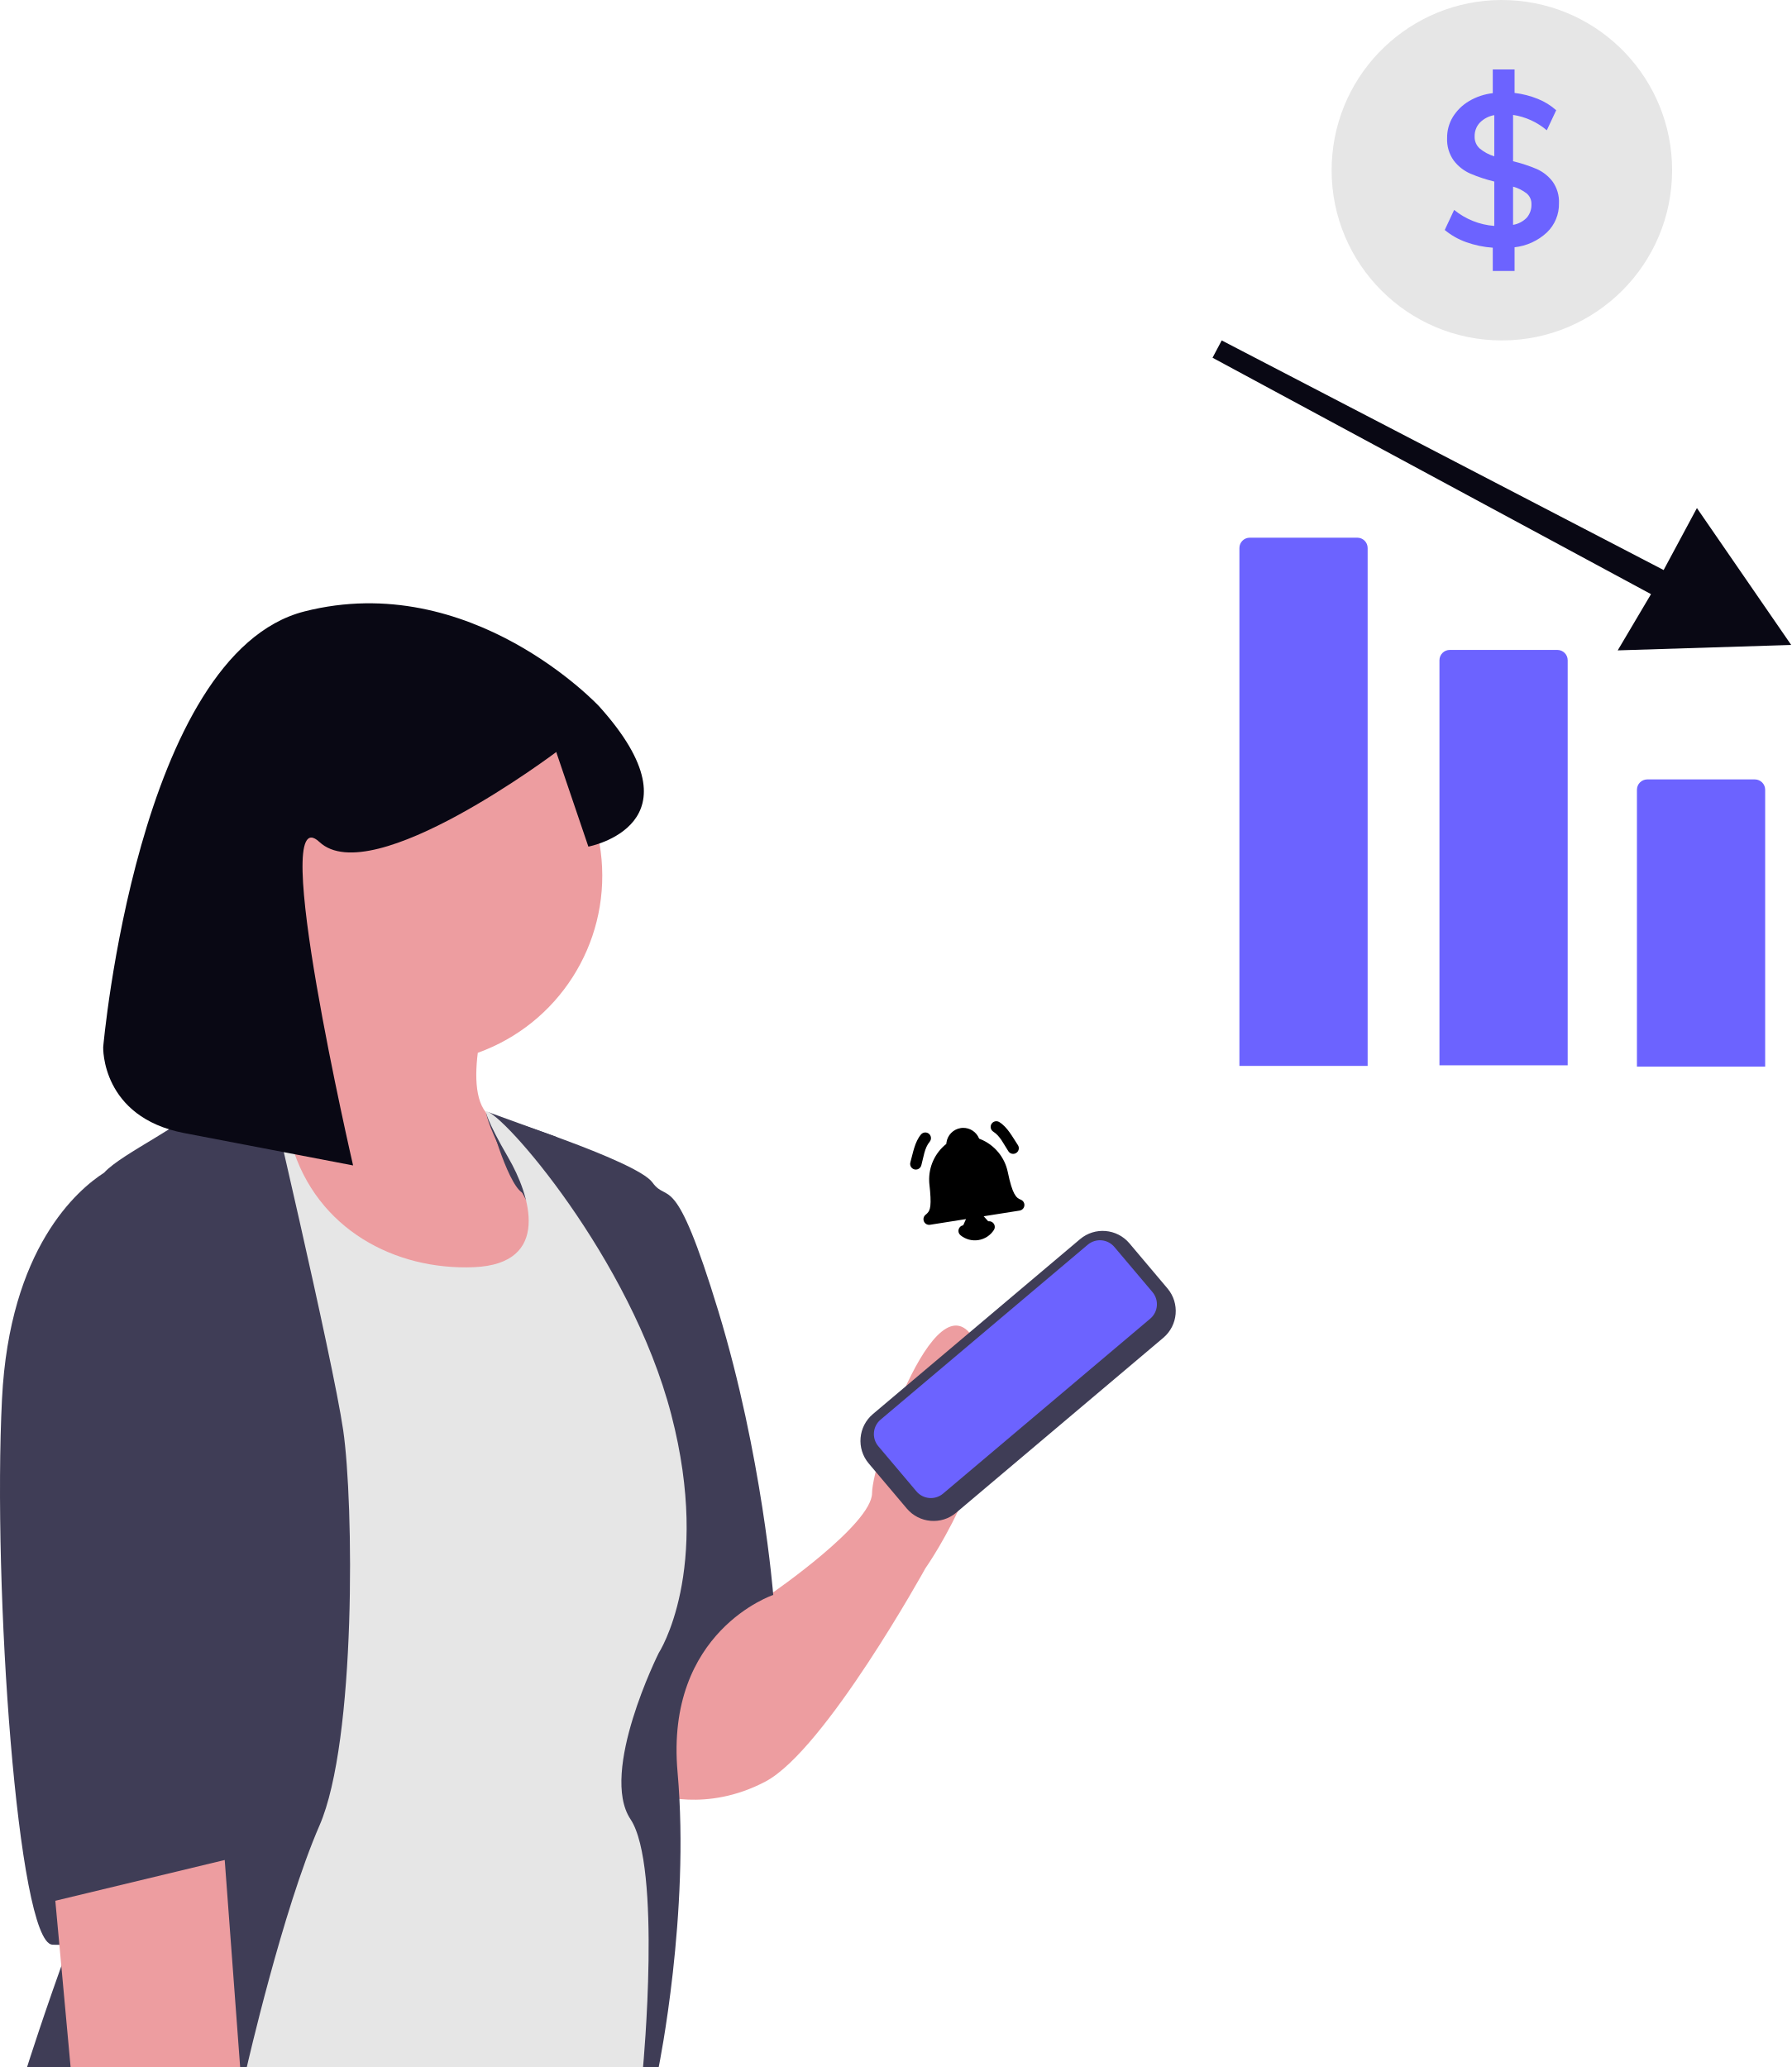
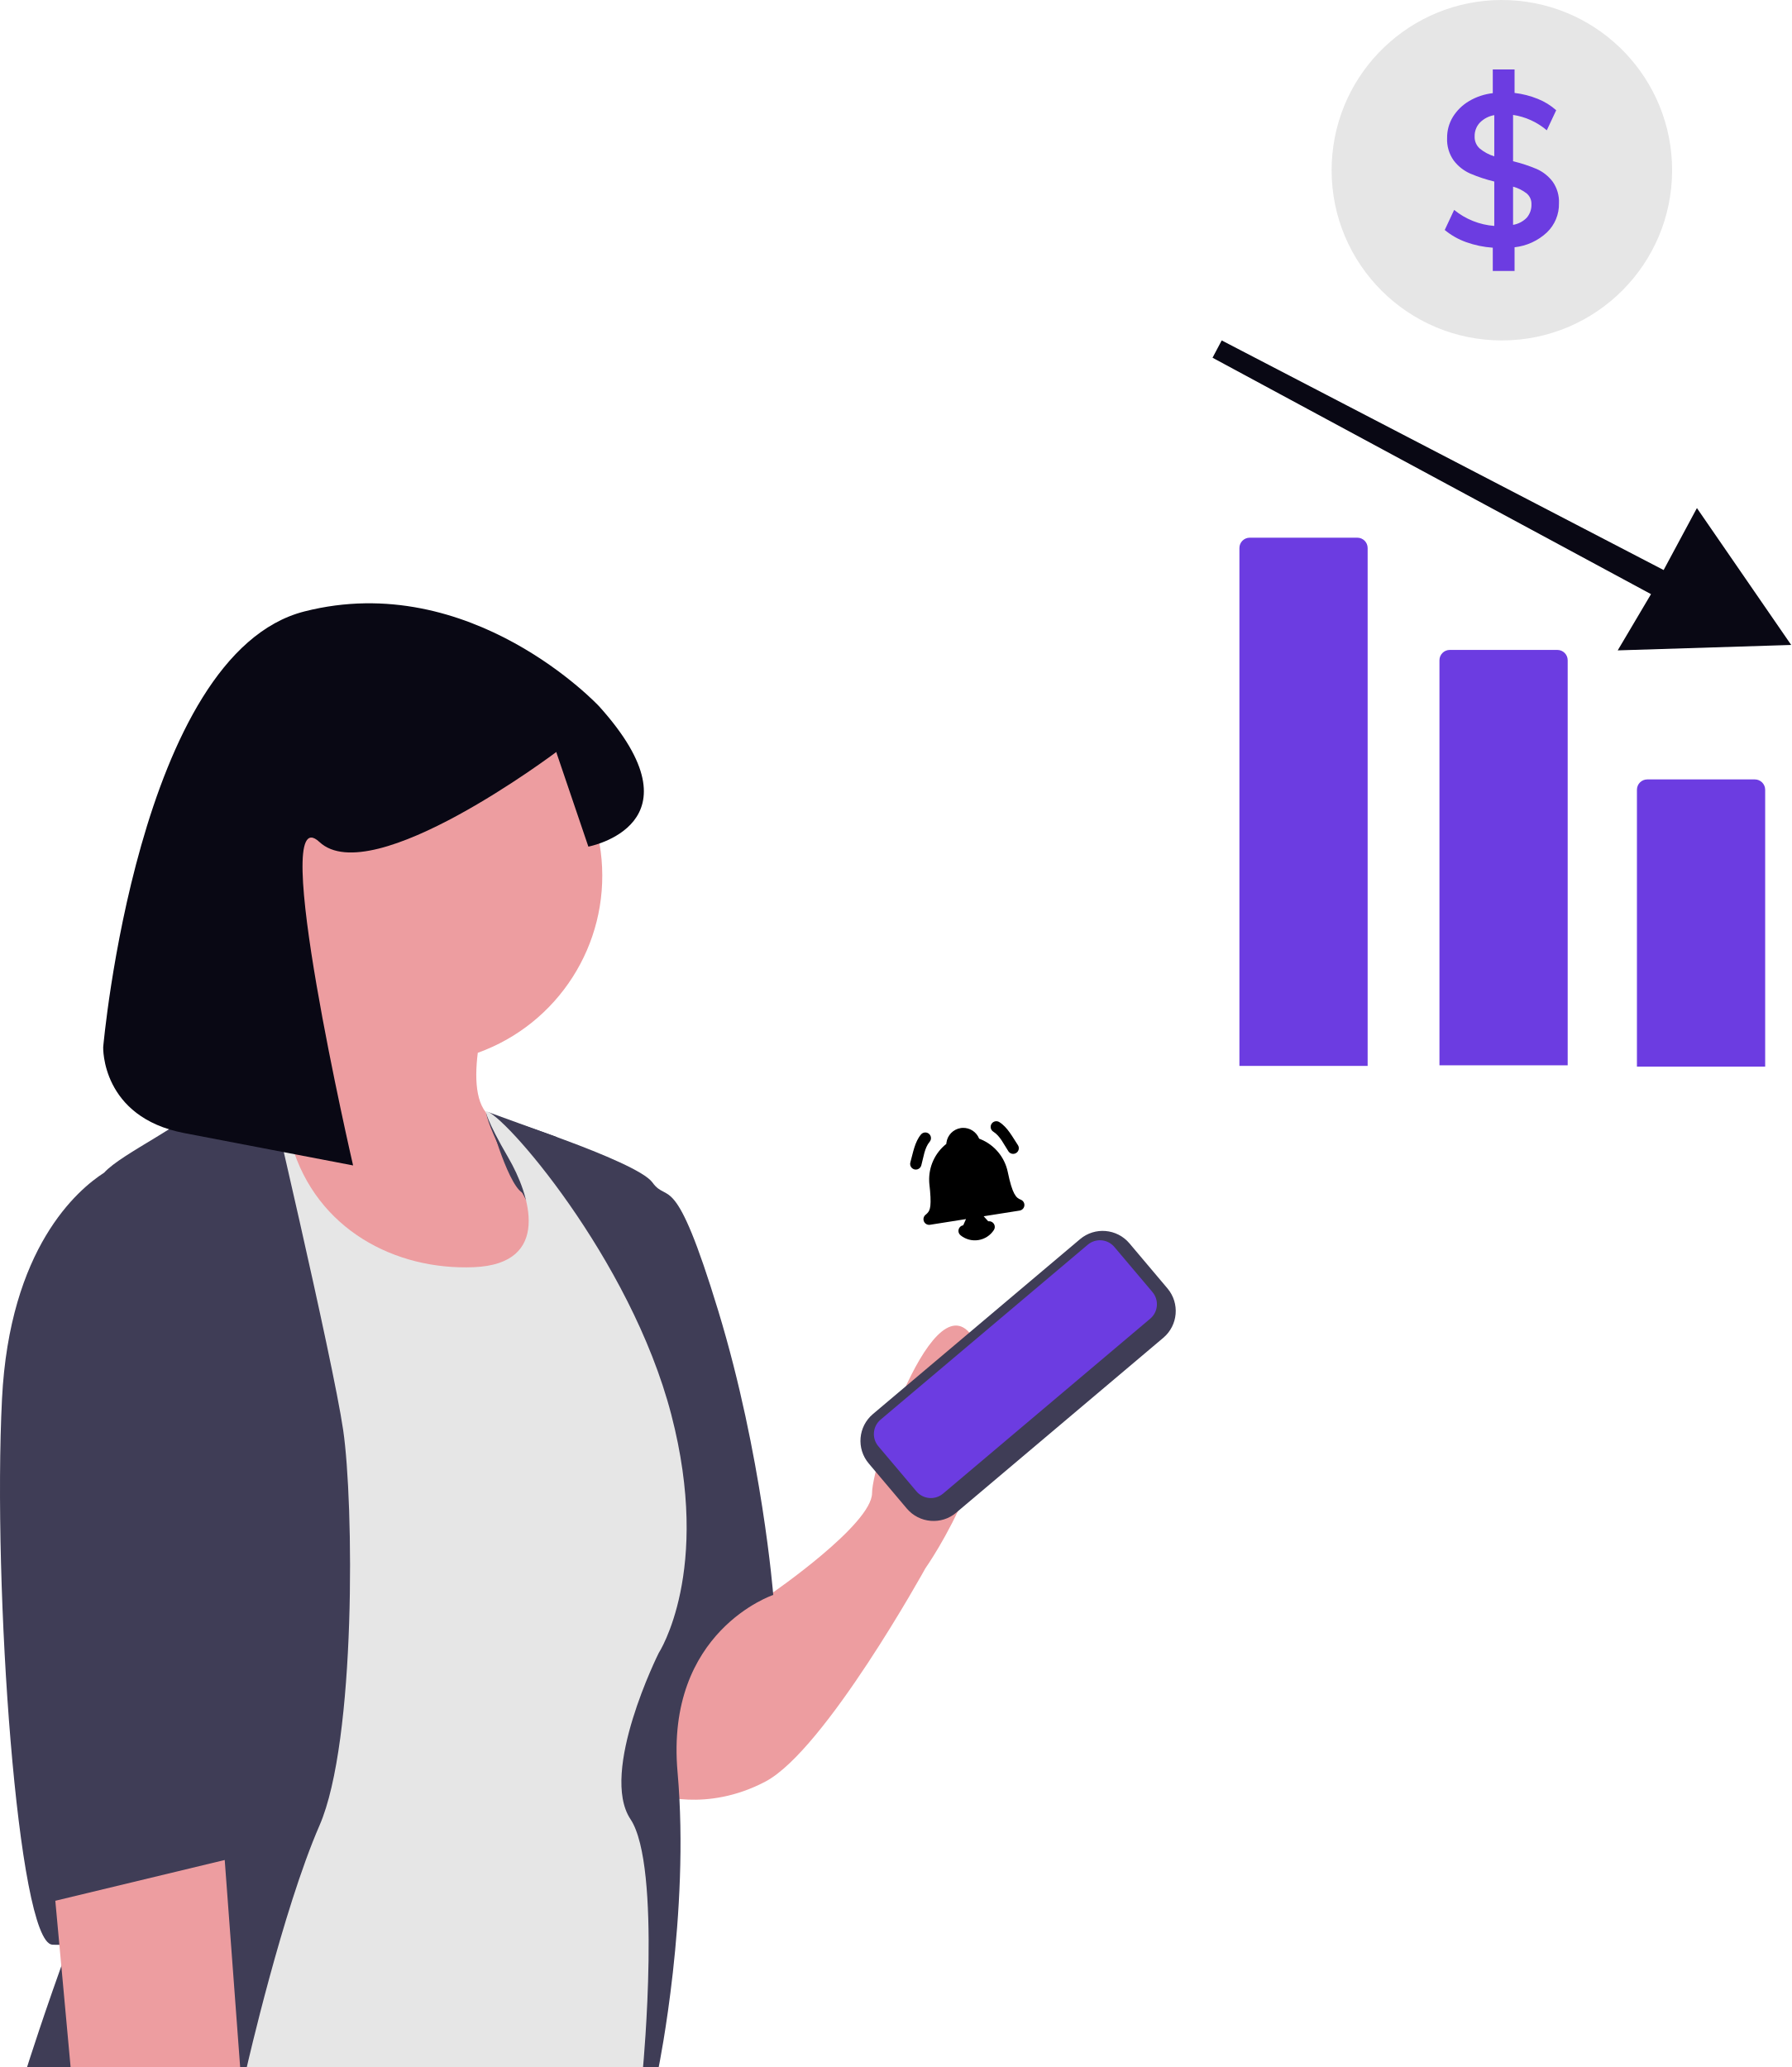
<svg xmlns="http://www.w3.org/2000/svg" width="693.129" height="800" viewBox="0 0 693.129 800" role="img" artist="Katerina Limpitsouni" source="https://undraw.co/">
  <g transform="translate(-603.339 -188.988)">
    <path d="M42.94,259.631,12.429,226.306,0,169.652,16.953,156.32s4.963-12.2,9.687-27.17A72.822,72.822,0,1,1,97.5,141.39c-1.422,11.38-.577,22.118,6.391,25.772,16.946,8.887,36.239,60.255,36.239,60.255l-29.381,32.215Z" transform="translate(690.727 455.069)" fill="#ed9da0" />
    <path d="M505.415,617.767h0s38.846-26.706,38.846-38.846,26.706-91.044,41.273-55.841S564.9,608.056,564.9,608.056s-38.846,70.407-61.91,82.547-42.487,4.856-42.487,4.856V662.682l22.193-32.845a27.423,27.423,0,0,1,22.723-12.07Z" transform="translate(396.534 187.917)" fill="#ed9da0" />
    <path d="M406.544,446.336s58.215,18.408,64.285,26.9,8.5-6.07,25.492,49.771,21.244,109.86,21.244,109.86-41.88,13.96-37.025,68.587-7.284,114.109-7.284,114.109H458.1L424.7,712.384l40.059-156.6S407.811,459.491,406.544,446.336Z" transform="translate(384.99 173.419)" fill="#3f3d56" />
    <path d="M407,446s7.187,27.262,13.3,31.233,42.4,41.668,42.4,41.668l-4.722-30.413-19.423-29.134L433.4,455.6Z" transform="translate(385.088 173.347)" fill="#3f3d56" />
    <path d="M430.079,448.691s.166,3.336,8.664,17.9,16.995,41.273-13.353,42.487-60.7-14.567-70.407-47.343S341.629,431.39,337.987,432.6,295.5,473.877,295.5,473.877l13.353,75.263,4.856,269.49H490.941s7.284-77.691-4.856-95.9,10.925-64.338,10.925-64.338,20.637-31.562,4.856-92.258S436.149,448.691,430.079,448.691Z" transform="translate(361.237 170.357)" fill="#e6e6e6" />
    <path d="M10.486,387.18s6.948-22.062,16.33-47.521a40.219,40.219,0,0,1-6.626.181C6.838,338.629-2.874,201.453.774,128.618,3.7,70.113,30.038,47.636,40.288,41.06c6.865-7.607,32.622-19.023,42.128-29.746C93.428-1.1,102.134.027,102.134.027s26.6,112.81,30.675,140.727,5.1,120.181-9.178,152.955S95.516,387.18,95.516,387.18Z" transform="translate(603.339 601.806)" fill="#3f3d56" />
    <path d="M118.5,552.281l5.912,64.338h65.609L184.052,536.5Z" transform="translate(506.246 372.369)" fill="#ed9da0" />
    <g transform="translate(936.305 665.385)">
      <g transform="translate(0 0)">
        <path d="M584.37,384.5l80.182-67.718A13.559,13.559,0,0,0,666.16,297.7l-14.749-17.477a13.559,13.559,0,0,0-19.087-1.608l-80.182,67.718a13.559,13.559,0,0,0-1.609,19.087l14.759,17.477A13.559,13.559,0,0,0,584.37,384.5Z" transform="translate(-547.343 -275.422)" fill="#3f3d56" />
-         <path d="M658.305,297.052a7.308,7.308,0,0,1-.867,10.285l-80.182,67.718a7.307,7.307,0,0,1-10.285-.867l-14.759-17.477a7.308,7.308,0,0,1,.867-10.285l80.182-67.718a7.308,7.308,0,0,1,10.285.867Z" transform="translate(-545.3 -273.366)" fill="#6c63ff" />
+         <path d="M658.305,297.052a7.308,7.308,0,0,1-.867,10.285l-80.182,67.718a7.307,7.307,0,0,1-10.285-.867l-14.759-17.477a7.308,7.308,0,0,1,.867-10.285l80.182-67.718a7.308,7.308,0,0,1,10.285.867Z" transform="translate(-545.3 -273.366)" fill="#6C3CE1" />
      </g>
    </g>
    <path d="M0,178.746s1.039,27.046,33.59,30.956l66.031,7.92s-43.3-141.381-21.72-123.9,88.917-41.137,88.917-41.137L181.773,88.22s44.709-11.644.334-54.449c0,0-53.085-49.532-116.272-28.623S0,178.745,0,178.745Z" transform="matrix(0.998, 0.07, -0.07, 0.998, 655.782, 415.892)" fill="#090814" />
    <g transform="translate(1072.547 188.988)">
-       <path d="M4,0H45.622a4,4,0,0,1,4,4V111.155a0,0,0,0,1,0,0H0a0,0,0,0,1,0,0V4A4,4,0,0,1,4,0Z" transform="translate(164.227 301.66)" fill="#6c63ff" />
-       <path d="M4,0H45.622a4,4,0,0,1,4,4V160.776a0,0,0,0,1,0,0H0a0,0,0,0,1,0,0V4A4,4,0,0,1,4,0Z" transform="translate(87.809 251.541)" fill="#6c63ff" />
-       <path d="M4,0H45.622a4,4,0,0,1,4,4V204.444a0,0,0,0,1,0,0H0a0,0,0,0,1,0,0V4A4,4,0,0,1,4,0Z" transform="translate(10.399 208.104)" fill="#6c63ff" />
+       <path d="M4,0H45.622a4,4,0,0,1,4,4V111.155a0,0,0,0,1,0,0H0a0,0,0,0,1,0,0V4A4,4,0,0,1,4,0Z" transform="translate(164.227 301.66)" fill="#6C3CE1" />
+       <path d="M4,0H45.622a4,4,0,0,1,4,4V160.776a0,0,0,0,1,0,0H0a0,0,0,0,1,0,0V4A4,4,0,0,1,4,0Z" transform="translate(87.809 251.541)" fill="#6C3CE1" />
+       <path d="M4,0H45.622a4,4,0,0,1,4,4V204.444a0,0,0,0,1,0,0H0a0,0,0,0,1,0,0V4A4,4,0,0,1,4,0Z" transform="translate(10.399 208.104)" fill="#6C3CE1" />
      <path d="M101.915,45.075l169.672,91.5-12.881,21.765,67.13-2.1-36.483-52.979-12.881,23.983L105.464,38.376Z" transform="translate(-101.915 93.379)" fill="#090814" />
      <g transform="translate(46.082 0)">
        <path d="M654.546,310.3a65.878,65.878,0,0,1-131.756,0q0-3.133.29-6.175A65.878,65.878,0,0,1,654.546,310.3Z" transform="translate(-522.79 -244.418)" fill="#e6e6e6" />
-         <path d="M603.716,311.867a15.685,15.685,0,0,0-6.107-4.835,59.349,59.349,0,0,0-9.179-3.015v-17.93a26.122,26.122,0,0,1,13.053,5.952l3.64-7.761a24.074,24.074,0,0,0-7.1-4.388,34.909,34.909,0,0,0-9.011-2.312V268.49h-8.43v9.178a23.082,23.082,0,0,0-9.211,3.093,18.31,18.31,0,0,0-6.242,6.119,15.377,15.377,0,0,0-2.222,8.14,13.916,13.916,0,0,0,2.557,8.709,16.2,16.2,0,0,0,6.364,5.047,58.83,58.83,0,0,0,9.335,3.093v17.184a27.9,27.9,0,0,1-15.532-6.2l-3.64,7.771a27.444,27.444,0,0,0,8.307,4.712,38.149,38.149,0,0,0,10.284,2.144v9.011h8.43v-9.178a21.815,21.815,0,0,0,12.516-5.739,15.175,15.175,0,0,0,4.667-11.278A13.46,13.46,0,0,0,603.716,311.867Zm-22.554-9.748a16.187,16.187,0,0,1-5.613-3.015,5.941,5.941,0,0,1-1.987-4.667,7.509,7.509,0,0,1,2.032-5.371,10.275,10.275,0,0,1,5.572-2.892Zm12.563,23.761a9.556,9.556,0,0,1-5.293,2.758V313.856a14.784,14.784,0,0,1,5.293,2.646,5.2,5.2,0,0,1,1.82,4.131,7.6,7.6,0,0,1-1.82,5.248Z" transform="translate(-518.22 -241.612)" fill="#6c63ff" />
+         <path d="M603.716,311.867a15.685,15.685,0,0,0-6.107-4.835,59.349,59.349,0,0,0-9.179-3.015v-17.93a26.122,26.122,0,0,1,13.053,5.952l3.64-7.761a24.074,24.074,0,0,0-7.1-4.388,34.909,34.909,0,0,0-9.011-2.312V268.49h-8.43v9.178a23.082,23.082,0,0,0-9.211,3.093,18.31,18.31,0,0,0-6.242,6.119,15.377,15.377,0,0,0-2.222,8.14,13.916,13.916,0,0,0,2.557,8.709,16.2,16.2,0,0,0,6.364,5.047,58.83,58.83,0,0,0,9.335,3.093v17.184a27.9,27.9,0,0,1-15.532-6.2l-3.64,7.771a27.444,27.444,0,0,0,8.307,4.712,38.149,38.149,0,0,0,10.284,2.144v9.011h8.43v-9.178a21.815,21.815,0,0,0,12.516-5.739,15.175,15.175,0,0,0,4.667-11.278A13.46,13.46,0,0,0,603.716,311.867Zm-22.554-9.748a16.187,16.187,0,0,1-5.613-3.015,5.941,5.941,0,0,1-1.987-4.667,7.509,7.509,0,0,1,2.032-5.371,10.275,10.275,0,0,1,5.572-2.892Zm12.563,23.761a9.556,9.556,0,0,1-5.293,2.758V313.856a14.784,14.784,0,0,1,5.293,2.646,5.2,5.2,0,0,1,1.82,4.131,7.6,7.6,0,0,1-1.82,5.248Z" transform="translate(-518.22 -241.612)" fill="#6C3CE1" />
      </g>
    </g>
    <path d="M21.043,0a8.748,8.748,0,0,0-6.537,2.921A2.195,2.195,0,0,0,15.9,6.565l.243.014,1.436,2.2H3.493a2.194,2.194,0,0,0-1.082,4.1c1.691.959,2.875,2.615,3.278,11.354A17.556,17.556,0,0,0,14.07,38.4l.547.32.019.093a6.6,6.6,0,0,0,5.625,5.027l.4.037.385.007a6.584,6.584,0,0,0,6.308-4.7l.1-.375.019-.1a17.57,17.57,0,0,0,8.824-13.316l.065-.625c.387-8.984,1.281-10.429,2.595-11.416l.366-.255.357-.22a2.194,2.194,0,0,0-.829-4.089l-.25-.014H24.507l1.439-2.2a2.192,2.192,0,0,0,1.633-3.658A8.746,8.746,0,0,0,21.053,0ZM38.3,32.1c-1.307,2.847-2.217,6.373-4.582,8.428a2.2,2.2,0,0,0-.22,3.093v0a2.2,2.2,0,0,0,3.095.215c2.838-2.463,4.126-6.493,5.7-9.908A2.2,2.2,0,1,0,38.3,32.094ZM1.278,31.019A2.193,2.193,0,0,0,.2,33.929c1.571,3.415,2.859,7.446,5.7,9.908a2.188,2.188,0,0,0,3.09-.218v0a2.193,2.193,0,0,0-.218-3.093C6.407,38.47,5.494,34.944,4.188,32.1a2.191,2.191,0,0,0-2.91-1.077Z" transform="translate(1002.724 665.647) rotate(171)" />
  </g>
</svg>
